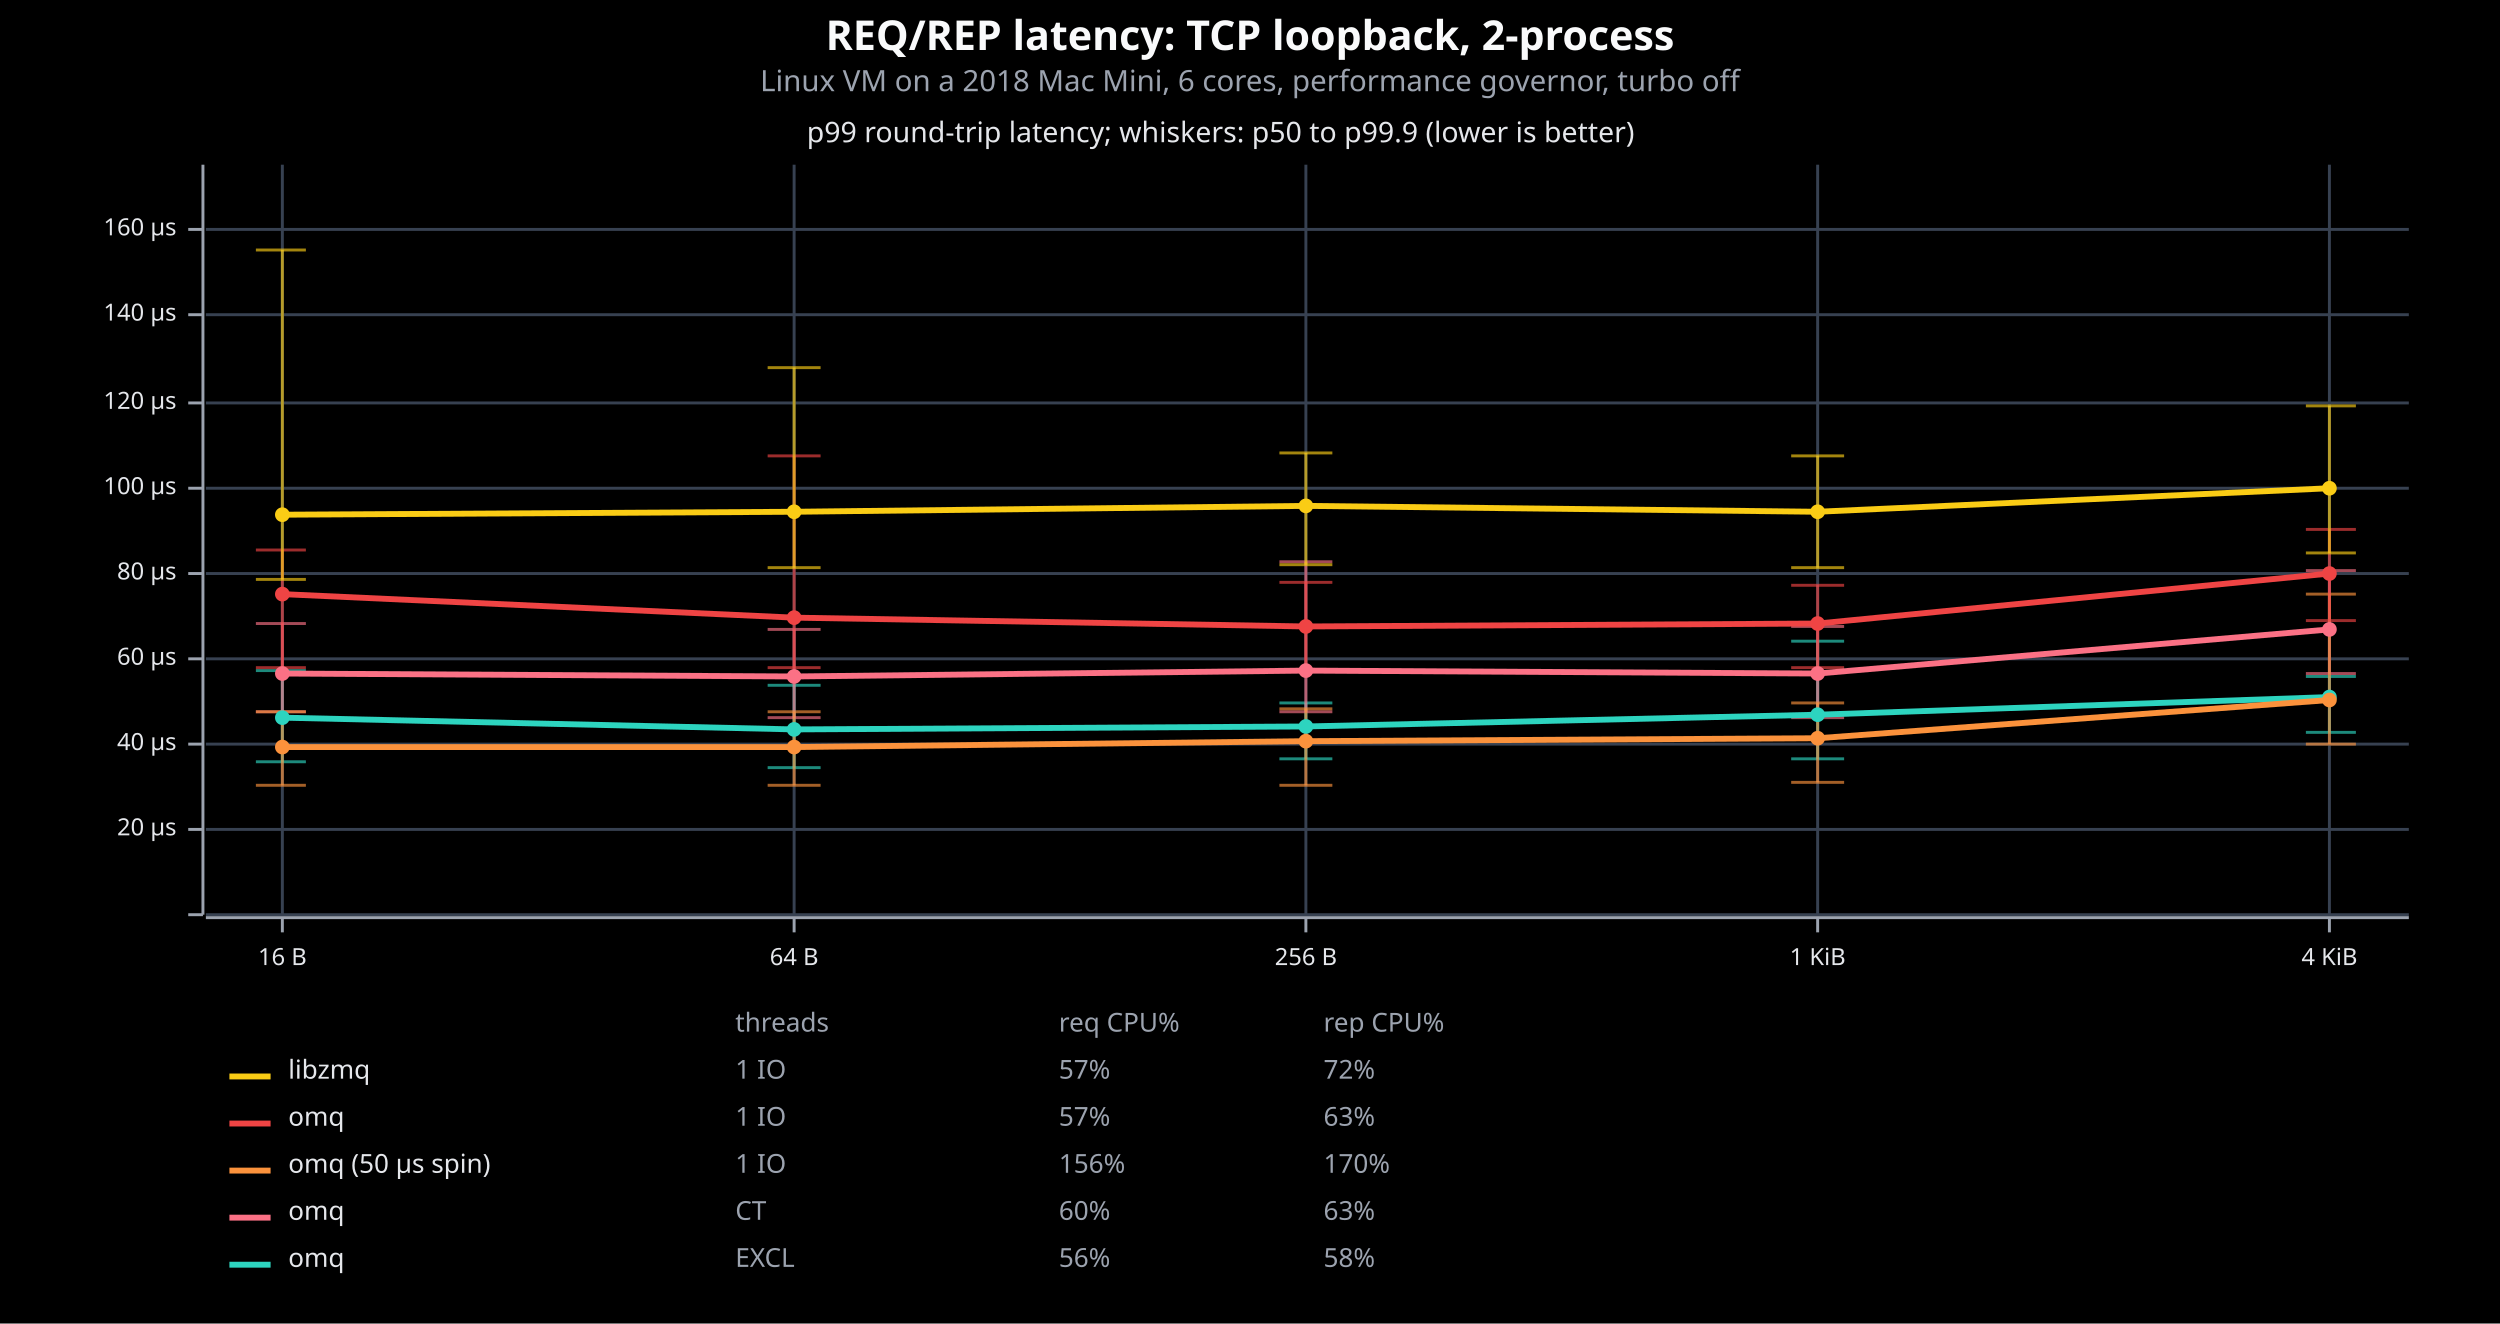
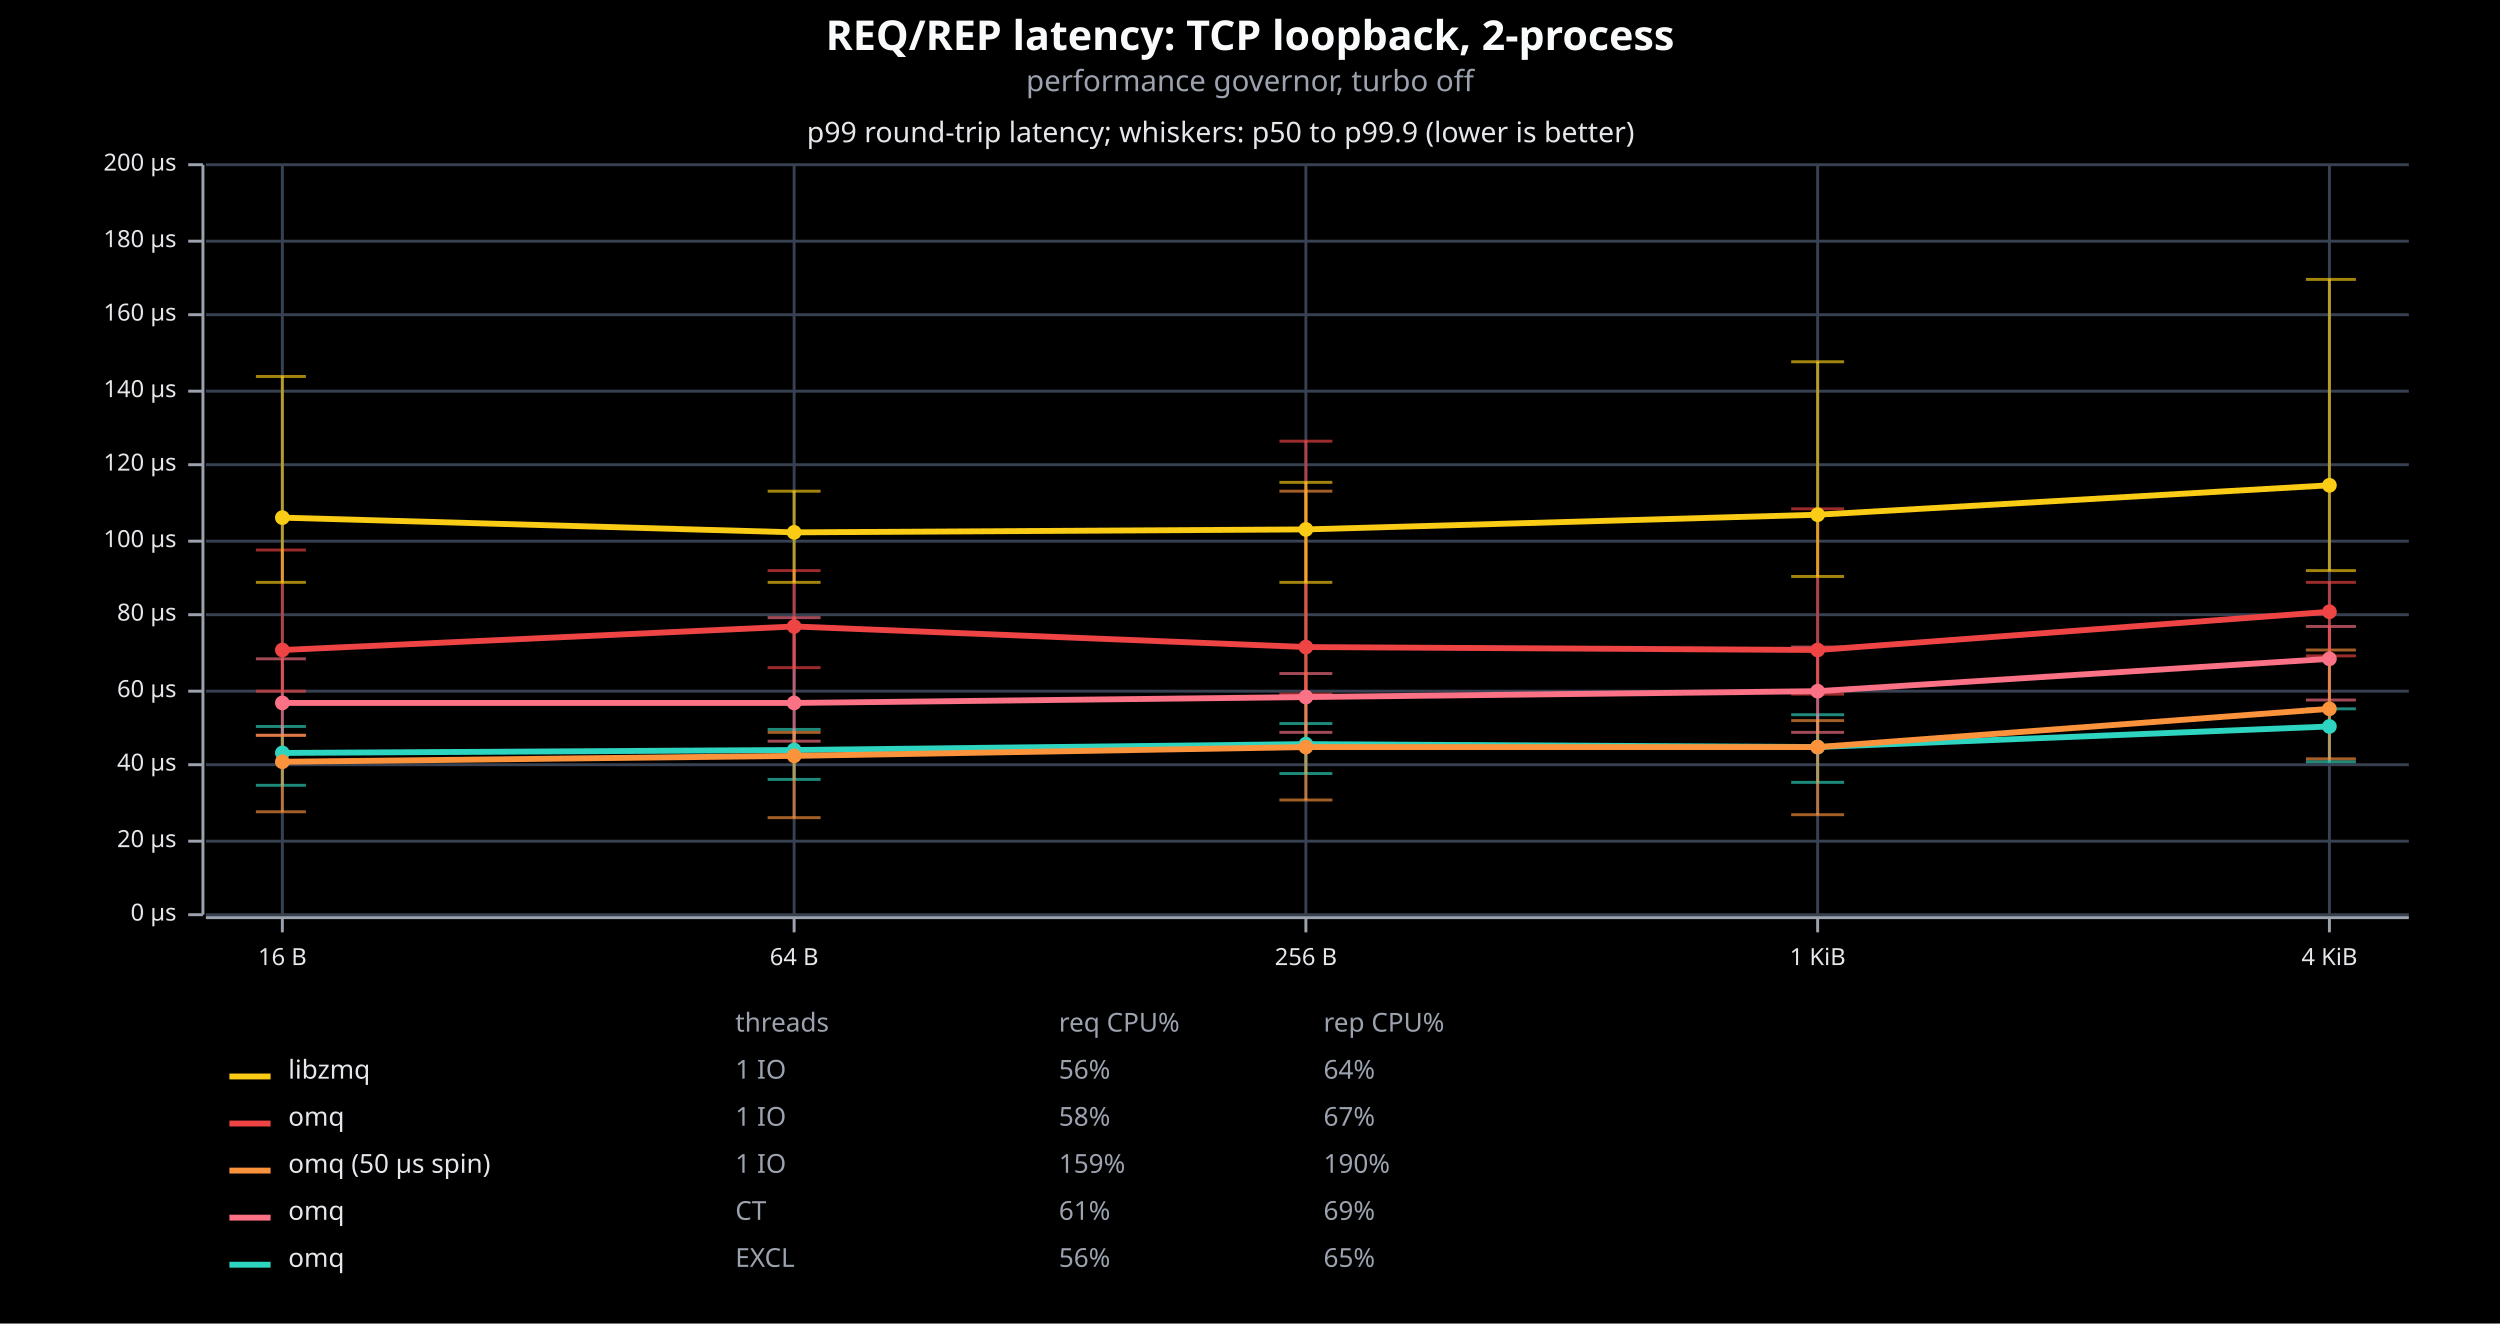
<svg xmlns="http://www.w3.org/2000/svg" viewBox="0 0 850 450" font-family="system-ui, -apple-system, sans-serif">
  <rect x="0" y="0" width="850" height="450" opacity="1" fill="#000000" stroke="none" />
  <text x="425" y="17" text-anchor="middle" font-family="sans-serif" font-size="14" font-weight="bold" fill="#F9FAFB">REQ/REP latency: TCP loopback, 2-process</text>
-   <text x="425" y="31" text-anchor="middle" font-family="sans-serif" font-size="10" fill="#9CA3AF">Linux VM on a 2018 Mac Mini, 6 cores, performance governor, turbo off</text>
+   <text x="425" y="31" text-anchor="middle" font-family="sans-serif" font-size="10" fill="#9CA3AF">performance governor, turbo off</text>
  <text x="415" y="41" dy="0.76em" text-anchor="middle" font-family="sans-serif" font-size="9.677" opacity="1" fill="#E5E7EB">
p99 round-trip latency; whiskers: p50 to p99.9 (lower is better)
</text>
  <line opacity="1" stroke="#374151" stroke-width="1" x1="96" y1="311" x2="96" y2="56" />
  <line opacity="1" stroke="#374151" stroke-width="1" x1="270" y1="311" x2="270" y2="56" />
  <line opacity="1" stroke="#374151" stroke-width="1" x1="444" y1="311" x2="444" y2="56" />
  <line opacity="1" stroke="#374151" stroke-width="1" x1="618" y1="311" x2="618" y2="56" />
  <line opacity="1" stroke="#374151" stroke-width="1" x1="792" y1="311" x2="792" y2="56" />
  <line opacity="1" stroke="#374151" stroke-width="1" x1="70" y1="311" x2="819" y2="311" />
-   <line opacity="1" stroke="#374151" stroke-width="1" x1="70" y1="282" x2="819" y2="282" />
-   <line opacity="1" stroke="#374151" stroke-width="1" x1="70" y1="253" x2="819" y2="253" />
-   <line opacity="1" stroke="#374151" stroke-width="1" x1="70" y1="224" x2="819" y2="224" />
-   <line opacity="1" stroke="#374151" stroke-width="1" x1="70" y1="195" x2="819" y2="195" />
-   <line opacity="1" stroke="#374151" stroke-width="1" x1="70" y1="166" x2="819" y2="166" />
-   <line opacity="1" stroke="#374151" stroke-width="1" x1="70" y1="137" x2="819" y2="137" />
+   <line opacity="1" stroke="#374151" stroke-width="1" x1="70" y1="286" x2="819" y2="286" />
+   <line opacity="1" stroke="#374151" stroke-width="1" x1="70" y1="260" x2="819" y2="260" />
+   <line opacity="1" stroke="#374151" stroke-width="1" x1="70" y1="235" x2="819" y2="235" />
+   <line opacity="1" stroke="#374151" stroke-width="1" x1="70" y1="209" x2="819" y2="209" />
+   <line opacity="1" stroke="#374151" stroke-width="1" x1="70" y1="184" x2="819" y2="184" />
+   <line opacity="1" stroke="#374151" stroke-width="1" x1="70" y1="158" x2="819" y2="158" />
+   <line opacity="1" stroke="#374151" stroke-width="1" x1="70" y1="133" x2="819" y2="133" />
  <line opacity="1" stroke="#374151" stroke-width="1" x1="70" y1="107" x2="819" y2="107" />
-   <line opacity="1" stroke="#374151" stroke-width="1" x1="70" y1="78" x2="819" y2="78" />
+   <line opacity="1" stroke="#374151" stroke-width="1" x1="70" y1="82" x2="819" y2="82" />
+   <line opacity="1" stroke="#374151" stroke-width="1" x1="70" y1="56" x2="819" y2="56" />
  <polyline fill="none" opacity="1" stroke="#9CA3AF" stroke-width="1" points="69,56 69,311 " />
  <text x="60" y="311" dy="0.5ex" text-anchor="end" font-family="sans-serif" font-size="8.065" opacity="1" fill="#E5E7EB">
- 
+ 0 μs
</text>
  <polyline fill="none" opacity="1" stroke="#9CA3AF" stroke-width="1" points="64,311 69,311 " />
-   <text x="60" y="282" dy="0.5ex" text-anchor="end" font-family="sans-serif" font-size="8.065" opacity="1" fill="#E5E7EB">
+   <text x="60" y="286" dy="0.5ex" text-anchor="end" font-family="sans-serif" font-size="8.065" opacity="1" fill="#E5E7EB">
20 μs
</text>
-   <polyline fill="none" opacity="1" stroke="#9CA3AF" stroke-width="1" points="64,282 69,282 " />
-   <text x="60" y="253" dy="0.5ex" text-anchor="end" font-family="sans-serif" font-size="8.065" opacity="1" fill="#E5E7EB">
+   <polyline fill="none" opacity="1" stroke="#9CA3AF" stroke-width="1" points="64,286 69,286 " />
+   <text x="60" y="260" dy="0.5ex" text-anchor="end" font-family="sans-serif" font-size="8.065" opacity="1" fill="#E5E7EB">
40 μs
</text>
-   <polyline fill="none" opacity="1" stroke="#9CA3AF" stroke-width="1" points="64,253 69,253 " />
-   <text x="60" y="224" dy="0.5ex" text-anchor="end" font-family="sans-serif" font-size="8.065" opacity="1" fill="#E5E7EB">
+   <polyline fill="none" opacity="1" stroke="#9CA3AF" stroke-width="1" points="64,260 69,260 " />
+   <text x="60" y="235" dy="0.5ex" text-anchor="end" font-family="sans-serif" font-size="8.065" opacity="1" fill="#E5E7EB">
60 μs
</text>
-   <polyline fill="none" opacity="1" stroke="#9CA3AF" stroke-width="1" points="64,224 69,224 " />
-   <text x="60" y="195" dy="0.5ex" text-anchor="end" font-family="sans-serif" font-size="8.065" opacity="1" fill="#E5E7EB">
+   <polyline fill="none" opacity="1" stroke="#9CA3AF" stroke-width="1" points="64,235 69,235 " />
+   <text x="60" y="209" dy="0.5ex" text-anchor="end" font-family="sans-serif" font-size="8.065" opacity="1" fill="#E5E7EB">
80 μs
</text>
-   <polyline fill="none" opacity="1" stroke="#9CA3AF" stroke-width="1" points="64,195 69,195 " />
-   <text x="60" y="166" dy="0.5ex" text-anchor="end" font-family="sans-serif" font-size="8.065" opacity="1" fill="#E5E7EB">
+   <polyline fill="none" opacity="1" stroke="#9CA3AF" stroke-width="1" points="64,209 69,209 " />
+   <text x="60" y="184" dy="0.5ex" text-anchor="end" font-family="sans-serif" font-size="8.065" opacity="1" fill="#E5E7EB">
100 μs
</text>
-   <polyline fill="none" opacity="1" stroke="#9CA3AF" stroke-width="1" points="64,166 69,166 " />
-   <text x="60" y="137" dy="0.5ex" text-anchor="end" font-family="sans-serif" font-size="8.065" opacity="1" fill="#E5E7EB">
+   <polyline fill="none" opacity="1" stroke="#9CA3AF" stroke-width="1" points="64,184 69,184 " />
+   <text x="60" y="158" dy="0.5ex" text-anchor="end" font-family="sans-serif" font-size="8.065" opacity="1" fill="#E5E7EB">
120 μs
</text>
-   <polyline fill="none" opacity="1" stroke="#9CA3AF" stroke-width="1" points="64,137 69,137 " />
+   <polyline fill="none" opacity="1" stroke="#9CA3AF" stroke-width="1" points="64,158 69,158 " />
+   <text x="60" y="133" dy="0.5ex" text-anchor="end" font-family="sans-serif" font-size="8.065" opacity="1" fill="#E5E7EB">
+ 140 μs
+ </text>
+   <polyline fill="none" opacity="1" stroke="#9CA3AF" stroke-width="1" points="64,133 69,133 " />
  <text x="60" y="107" dy="0.5ex" text-anchor="end" font-family="sans-serif" font-size="8.065" opacity="1" fill="#E5E7EB">
- 140 μs
+ 160 μs
</text>
  <polyline fill="none" opacity="1" stroke="#9CA3AF" stroke-width="1" points="64,107 69,107 " />
-   <text x="60" y="78" dy="0.5ex" text-anchor="end" font-family="sans-serif" font-size="8.065" opacity="1" fill="#E5E7EB">
- 160 μs
- </text>
-   <polyline fill="none" opacity="1" stroke="#9CA3AF" stroke-width="1" points="64,78 69,78 " />
+   <text x="60" y="82" dy="0.5ex" text-anchor="end" font-family="sans-serif" font-size="8.065" opacity="1" fill="#E5E7EB">
+ 180 μs
+ </text>
+   <polyline fill="none" opacity="1" stroke="#9CA3AF" stroke-width="1" points="64,82 69,82 " />
+   <text x="60" y="56" dy="0.5ex" text-anchor="end" font-family="sans-serif" font-size="8.065" opacity="1" fill="#E5E7EB">
+ 200 μs
+ </text>
+   <polyline fill="none" opacity="1" stroke="#9CA3AF" stroke-width="1" points="64,56 69,56 " />
  <polyline fill="none" opacity="1" stroke="#9CA3AF" stroke-width="1" points="70,312 819,312 " />
  <text x="96" y="322" dy="0.76em" text-anchor="middle" font-family="sans-serif" font-size="8.065" opacity="1" fill="#E5E7EB">
16 B
</text>
  <polyline fill="none" opacity="1" stroke="#9CA3AF" stroke-width="1" points="96,312 96,317 " />
  <text x="270" y="322" dy="0.76em" text-anchor="middle" font-family="sans-serif" font-size="8.065" opacity="1" fill="#E5E7EB">
64 B
</text>
  <polyline fill="none" opacity="1" stroke="#9CA3AF" stroke-width="1" points="270,312 270,317 " />
  <text x="444" y="322" dy="0.76em" text-anchor="middle" font-family="sans-serif" font-size="8.065" opacity="1" fill="#E5E7EB">
256 B
</text>
  <polyline fill="none" opacity="1" stroke="#9CA3AF" stroke-width="1" points="444,312 444,317 " />
  <text x="618" y="322" dy="0.76em" text-anchor="middle" font-family="sans-serif" font-size="8.065" opacity="1" fill="#E5E7EB">
1 KiB
</text>
  <polyline fill="none" opacity="1" stroke="#9CA3AF" stroke-width="1" points="618,312 618,317 " />
  <text x="792" y="322" dy="0.76em" text-anchor="middle" font-family="sans-serif" font-size="8.065" opacity="1" fill="#E5E7EB">
4 KiB
</text>
  <polyline fill="none" opacity="1" stroke="#9CA3AF" stroke-width="1" points="792,312 792,317 " />
-   <polyline fill="none" opacity="0.65" stroke="#2DD4BF" stroke-width="1" points="96,259 96,228 " />
-   <polyline fill="none" opacity="0.65" stroke="#2DD4BF" stroke-width="1" points="87,259 104,259 " />
-   <polyline fill="none" opacity="0.65" stroke="#2DD4BF" stroke-width="1" points="87,228 104,228 " />
-   <polyline fill="none" opacity="0.65" stroke="#2DD4BF" stroke-width="1" points="270,261 270,233 " />
-   <polyline fill="none" opacity="0.65" stroke="#2DD4BF" stroke-width="1" points="261,261 279,261 " />
-   <polyline fill="none" opacity="0.65" stroke="#2DD4BF" stroke-width="1" points="261,233 279,233 " />
-   <polyline fill="none" opacity="0.65" stroke="#2DD4BF" stroke-width="1" points="444,258 444,239 " />
-   <polyline fill="none" opacity="0.65" stroke="#2DD4BF" stroke-width="1" points="435,258 453,258 " />
-   <polyline fill="none" opacity="0.65" stroke="#2DD4BF" stroke-width="1" points="435,239 453,239 " />
-   <polyline fill="none" opacity="0.65" stroke="#2DD4BF" stroke-width="1" points="618,258 618,218 " />
-   <polyline fill="none" opacity="0.65" stroke="#2DD4BF" stroke-width="1" points="609,258 627,258 " />
-   <polyline fill="none" opacity="0.65" stroke="#2DD4BF" stroke-width="1" points="609,218 627,218 " />
-   <polyline fill="none" opacity="0.65" stroke="#2DD4BF" stroke-width="1" points="792,249 792,230 " />
-   <polyline fill="none" opacity="0.65" stroke="#2DD4BF" stroke-width="1" points="784,249 801,249 " />
-   <polyline fill="none" opacity="0.65" stroke="#2DD4BF" stroke-width="1" points="784,230 801,230 " />
-   <polyline fill="none" opacity="0.65" stroke="#FB7185" stroke-width="1" points="96,242 96,212 " />
-   <polyline fill="none" opacity="0.65" stroke="#FB7185" stroke-width="1" points="87,242 104,242 " />
-   <polyline fill="none" opacity="0.65" stroke="#FB7185" stroke-width="1" points="87,212 104,212 " />
-   <polyline fill="none" opacity="0.65" stroke="#FB7185" stroke-width="1" points="270,244 270,214 " />
-   <polyline fill="none" opacity="0.65" stroke="#FB7185" stroke-width="1" points="261,244 279,244 " />
-   <polyline fill="none" opacity="0.65" stroke="#FB7185" stroke-width="1" points="261,214 279,214 " />
-   <polyline fill="none" opacity="0.65" stroke="#FB7185" stroke-width="1" points="444,242 444,191 " />
-   <polyline fill="none" opacity="0.65" stroke="#FB7185" stroke-width="1" points="435,242 453,242 " />
-   <polyline fill="none" opacity="0.65" stroke="#FB7185" stroke-width="1" points="435,191 453,191 " />
-   <polyline fill="none" opacity="0.65" stroke="#FB7185" stroke-width="1" points="618,244 618,213 " />
-   <polyline fill="none" opacity="0.65" stroke="#FB7185" stroke-width="1" points="609,244 627,244 " />
-   <polyline fill="none" opacity="0.65" stroke="#FB7185" stroke-width="1" points="609,213 627,213 " />
-   <polyline fill="none" opacity="0.65" stroke="#FB7185" stroke-width="1" points="792,229 792,194 " />
-   <polyline fill="none" opacity="0.65" stroke="#FB7185" stroke-width="1" points="784,229 801,229 " />
-   <polyline fill="none" opacity="0.65" stroke="#FB7185" stroke-width="1" points="784,194 801,194 " />
-   <polyline fill="none" opacity="0.65" stroke="#FB923C" stroke-width="1" points="96,267 96,242 " />
-   <polyline fill="none" opacity="0.65" stroke="#FB923C" stroke-width="1" points="87,267 104,267 " />
-   <polyline fill="none" opacity="0.65" stroke="#FB923C" stroke-width="1" points="87,242 104,242 " />
-   <polyline fill="none" opacity="0.65" stroke="#FB923C" stroke-width="1" points="270,267 270,242 " />
-   <polyline fill="none" opacity="0.65" stroke="#FB923C" stroke-width="1" points="261,267 279,267 " />
-   <polyline fill="none" opacity="0.65" stroke="#FB923C" stroke-width="1" points="261,242 279,242 " />
-   <polyline fill="none" opacity="0.65" stroke="#FB923C" stroke-width="1" points="444,267 444,241 " />
-   <polyline fill="none" opacity="0.65" stroke="#FB923C" stroke-width="1" points="435,267 453,267 " />
-   <polyline fill="none" opacity="0.65" stroke="#FB923C" stroke-width="1" points="435,241 453,241 " />
-   <polyline fill="none" opacity="0.65" stroke="#FB923C" stroke-width="1" points="618,266 618,239 " />
-   <polyline fill="none" opacity="0.65" stroke="#FB923C" stroke-width="1" points="609,266 627,266 " />
-   <polyline fill="none" opacity="0.65" stroke="#FB923C" stroke-width="1" points="609,239 627,239 " />
-   <polyline fill="none" opacity="0.65" stroke="#FB923C" stroke-width="1" points="792,253 792,202 " />
-   <polyline fill="none" opacity="0.65" stroke="#FB923C" stroke-width="1" points="784,253 801,253 " />
-   <polyline fill="none" opacity="0.65" stroke="#FB923C" stroke-width="1" points="784,202 801,202 " />
-   <polyline fill="none" opacity="0.65" stroke="#EF4444" stroke-width="1" points="96,227 96,187 " />
-   <polyline fill="none" opacity="0.65" stroke="#EF4444" stroke-width="1" points="87,227 104,227 " />
+   <polyline fill="none" opacity="0.65" stroke="#2DD4BF" stroke-width="1" points="96,267 96,247 " />
+   <polyline fill="none" opacity="0.65" stroke="#2DD4BF" stroke-width="1" points="87,267 104,267 " />
+   <polyline fill="none" opacity="0.65" stroke="#2DD4BF" stroke-width="1" points="87,247 104,247 " />
+   <polyline fill="none" opacity="0.65" stroke="#2DD4BF" stroke-width="1" points="270,265 270,248 " />
+   <polyline fill="none" opacity="0.65" stroke="#2DD4BF" stroke-width="1" points="261,265 279,265 " />
+   <polyline fill="none" opacity="0.65" stroke="#2DD4BF" stroke-width="1" points="261,248 279,248 " />
+   <polyline fill="none" opacity="0.65" stroke="#2DD4BF" stroke-width="1" points="444,263 444,246 " />
+   <polyline fill="none" opacity="0.65" stroke="#2DD4BF" stroke-width="1" points="435,263 453,263 " />
+   <polyline fill="none" opacity="0.65" stroke="#2DD4BF" stroke-width="1" points="435,246 453,246 " />
+   <polyline fill="none" opacity="0.65" stroke="#2DD4BF" stroke-width="1" points="618,266 618,243 " />
+   <polyline fill="none" opacity="0.65" stroke="#2DD4BF" stroke-width="1" points="609,266 627,266 " />
+   <polyline fill="none" opacity="0.65" stroke="#2DD4BF" stroke-width="1" points="609,243 627,243 " />
+   <polyline fill="none" opacity="0.65" stroke="#2DD4BF" stroke-width="1" points="792,259 792,241 " />
+   <polyline fill="none" opacity="0.65" stroke="#2DD4BF" stroke-width="1" points="784,259 801,259 " />
+   <polyline fill="none" opacity="0.65" stroke="#2DD4BF" stroke-width="1" points="784,241 801,241 " />
+   <polyline fill="none" opacity="0.65" stroke="#FB7185" stroke-width="1" points="96,250 96,224 " />
+   <polyline fill="none" opacity="0.65" stroke="#FB7185" stroke-width="1" points="87,250 104,250 " />
+   <polyline fill="none" opacity="0.65" stroke="#FB7185" stroke-width="1" points="87,224 104,224 " />
+   <polyline fill="none" opacity="0.65" stroke="#FB7185" stroke-width="1" points="270,252 270,210 " />
+   <polyline fill="none" opacity="0.65" stroke="#FB7185" stroke-width="1" points="261,252 279,252 " />
+   <polyline fill="none" opacity="0.65" stroke="#FB7185" stroke-width="1" points="261,210 279,210 " />
+   <polyline fill="none" opacity="0.65" stroke="#FB7185" stroke-width="1" points="444,249 444,229 " />
+   <polyline fill="none" opacity="0.65" stroke="#FB7185" stroke-width="1" points="435,249 453,249 " />
+   <polyline fill="none" opacity="0.65" stroke="#FB7185" stroke-width="1" points="435,229 453,229 " />
+   <polyline fill="none" opacity="0.65" stroke="#FB7185" stroke-width="1" points="618,249 618,220 " />
+   <polyline fill="none" opacity="0.65" stroke="#FB7185" stroke-width="1" points="609,249 627,249 " />
+   <polyline fill="none" opacity="0.65" stroke="#FB7185" stroke-width="1" points="609,220 627,220 " />
+   <polyline fill="none" opacity="0.65" stroke="#FB7185" stroke-width="1" points="792,238 792,213 " />
+   <polyline fill="none" opacity="0.65" stroke="#FB7185" stroke-width="1" points="784,238 801,238 " />
+   <polyline fill="none" opacity="0.65" stroke="#FB7185" stroke-width="1" points="784,213 801,213 " />
+   <polyline fill="none" opacity="0.65" stroke="#FB923C" stroke-width="1" points="96,276 96,250 " />
+   <polyline fill="none" opacity="0.65" stroke="#FB923C" stroke-width="1" points="87,276 104,276 " />
+   <polyline fill="none" opacity="0.65" stroke="#FB923C" stroke-width="1" points="87,250 104,250 " />
+   <polyline fill="none" opacity="0.65" stroke="#FB923C" stroke-width="1" points="270,278 270,249 " />
+   <polyline fill="none" opacity="0.65" stroke="#FB923C" stroke-width="1" points="261,278 279,278 " />
+   <polyline fill="none" opacity="0.65" stroke="#FB923C" stroke-width="1" points="261,249 279,249 " />
+   <polyline fill="none" opacity="0.65" stroke="#FB923C" stroke-width="1" points="444,272 444,167 " />
+   <polyline fill="none" opacity="0.65" stroke="#FB923C" stroke-width="1" points="435,272 453,272 " />
+   <polyline fill="none" opacity="0.65" stroke="#FB923C" stroke-width="1" points="435,167 453,167 " />
+   <polyline fill="none" opacity="0.65" stroke="#FB923C" stroke-width="1" points="618,277 618,245 " />
+   <polyline fill="none" opacity="0.65" stroke="#FB923C" stroke-width="1" points="609,277 627,277 " />
+   <polyline fill="none" opacity="0.65" stroke="#FB923C" stroke-width="1" points="609,245 627,245 " />
+   <polyline fill="none" opacity="0.65" stroke="#FB923C" stroke-width="1" points="792,258 792,221 " />
+   <polyline fill="none" opacity="0.65" stroke="#FB923C" stroke-width="1" points="784,258 801,258 " />
+   <polyline fill="none" opacity="0.65" stroke="#FB923C" stroke-width="1" points="784,221 801,221 " />
+   <polyline fill="none" opacity="0.65" stroke="#EF4444" stroke-width="1" points="96,235 96,187 " />
+   <polyline fill="none" opacity="0.65" stroke="#EF4444" stroke-width="1" points="87,235 104,235 " />
  <polyline fill="none" opacity="0.65" stroke="#EF4444" stroke-width="1" points="87,187 104,187 " />
-   <polyline fill="none" opacity="0.65" stroke="#EF4444" stroke-width="1" points="270,227 270,155 " />
+   <polyline fill="none" opacity="0.65" stroke="#EF4444" stroke-width="1" points="270,227 270,194 " />
  <polyline fill="none" opacity="0.65" stroke="#EF4444" stroke-width="1" points="261,227 279,227 " />
-   <polyline fill="none" opacity="0.65" stroke="#EF4444" stroke-width="1" points="261,155 279,155 " />
-   <polyline fill="none" opacity="0.65" stroke="#EF4444" stroke-width="1" points="444,228 444,198 " />
-   <polyline fill="none" opacity="0.65" stroke="#EF4444" stroke-width="1" points="435,228 453,228 " />
-   <polyline fill="none" opacity="0.65" stroke="#EF4444" stroke-width="1" points="435,198 453,198 " />
-   <polyline fill="none" opacity="0.65" stroke="#EF4444" stroke-width="1" points="618,227 618,199 " />
-   <polyline fill="none" opacity="0.65" stroke="#EF4444" stroke-width="1" points="609,227 627,227 " />
-   <polyline fill="none" opacity="0.65" stroke="#EF4444" stroke-width="1" points="609,199 627,199 " />
-   <polyline fill="none" opacity="0.65" stroke="#EF4444" stroke-width="1" points="792,211 792,180 " />
-   <polyline fill="none" opacity="0.65" stroke="#EF4444" stroke-width="1" points="784,211 801,211 " />
-   <polyline fill="none" opacity="0.65" stroke="#EF4444" stroke-width="1" points="784,180 801,180 " />
-   <polyline fill="none" opacity="0.65" stroke="#FACC15" stroke-width="1" points="96,197 96,85 " />
-   <polyline fill="none" opacity="0.65" stroke="#FACC15" stroke-width="1" points="87,197 104,197 " />
-   <polyline fill="none" opacity="0.65" stroke="#FACC15" stroke-width="1" points="87,85 104,85 " />
-   <polyline fill="none" opacity="0.65" stroke="#FACC15" stroke-width="1" points="270,193 270,125 " />
-   <polyline fill="none" opacity="0.65" stroke="#FACC15" stroke-width="1" points="261,193 279,193 " />
-   <polyline fill="none" opacity="0.65" stroke="#FACC15" stroke-width="1" points="261,125 279,125 " />
-   <polyline fill="none" opacity="0.65" stroke="#FACC15" stroke-width="1" points="444,192 444,154 " />
-   <polyline fill="none" opacity="0.65" stroke="#FACC15" stroke-width="1" points="435,192 453,192 " />
-   <polyline fill="none" opacity="0.65" stroke="#FACC15" stroke-width="1" points="435,154 453,154 " />
-   <polyline fill="none" opacity="0.65" stroke="#FACC15" stroke-width="1" points="618,193 618,155 " />
-   <polyline fill="none" opacity="0.65" stroke="#FACC15" stroke-width="1" points="609,193 627,193 " />
-   <polyline fill="none" opacity="0.65" stroke="#FACC15" stroke-width="1" points="609,155 627,155 " />
-   <polyline fill="none" opacity="0.65" stroke="#FACC15" stroke-width="1" points="792,188 792,138 " />
-   <polyline fill="none" opacity="0.65" stroke="#FACC15" stroke-width="1" points="784,188 801,188 " />
-   <polyline fill="none" opacity="0.65" stroke="#FACC15" stroke-width="1" points="784,138 801,138 " />
-   <polyline fill="none" opacity="1" stroke="#2DD4BF" stroke-width="2" points="96,244 270,248 444,247 618,243 792,237 " />
-   <circle cx="96" cy="244" r="2.5" opacity="1" fill="#2DD4BF" stroke="none" stroke-width="1" />
-   <circle cx="270" cy="248" r="2.5" opacity="1" fill="#2DD4BF" stroke="none" stroke-width="1" />
-   <circle cx="444" cy="247" r="2.5" opacity="1" fill="#2DD4BF" stroke="none" stroke-width="1" />
-   <circle cx="618" cy="243" r="2.5" opacity="1" fill="#2DD4BF" stroke="none" stroke-width="1" />
-   <circle cx="792" cy="237" r="2.5" opacity="1" fill="#2DD4BF" stroke="none" stroke-width="1" />
-   <polyline fill="none" opacity="1" stroke="#FB7185" stroke-width="2" points="96,229 270,230 444,228 618,229 792,214 " />
-   <circle cx="96" cy="229" r="2.5" opacity="1" fill="#FB7185" stroke="none" stroke-width="1" />
-   <circle cx="270" cy="230" r="2.5" opacity="1" fill="#FB7185" stroke="none" stroke-width="1" />
-   <circle cx="444" cy="228" r="2.5" opacity="1" fill="#FB7185" stroke="none" stroke-width="1" />
-   <circle cx="618" cy="229" r="2.5" opacity="1" fill="#FB7185" stroke="none" stroke-width="1" />
-   <circle cx="792" cy="214" r="2.5" opacity="1" fill="#FB7185" stroke="none" stroke-width="1" />
-   <polyline fill="none" opacity="1" stroke="#FB923C" stroke-width="2" points="96,254 270,254 444,252 618,251 792,238 " />
-   <circle cx="96" cy="254" r="2.5" opacity="1" fill="#FB923C" stroke="none" stroke-width="1" />
-   <circle cx="270" cy="254" r="2.5" opacity="1" fill="#FB923C" stroke="none" stroke-width="1" />
-   <circle cx="444" cy="252" r="2.5" opacity="1" fill="#FB923C" stroke="none" stroke-width="1" />
-   <circle cx="618" cy="251" r="2.5" opacity="1" fill="#FB923C" stroke="none" stroke-width="1" />
-   <circle cx="792" cy="238" r="2.5" opacity="1" fill="#FB923C" stroke="none" stroke-width="1" />
-   <polyline fill="none" opacity="1" stroke="#EF4444" stroke-width="2" points="96,202 270,210 444,213 618,212 792,195 " />
-   <circle cx="96" cy="202" r="2.5" opacity="1" fill="#EF4444" stroke="none" stroke-width="1" />
-   <circle cx="270" cy="210" r="2.5" opacity="1" fill="#EF4444" stroke="none" stroke-width="1" />
-   <circle cx="444" cy="213" r="2.5" opacity="1" fill="#EF4444" stroke="none" stroke-width="1" />
-   <circle cx="618" cy="212" r="2.5" opacity="1" fill="#EF4444" stroke="none" stroke-width="1" />
-   <circle cx="792" cy="195" r="2.5" opacity="1" fill="#EF4444" stroke="none" stroke-width="1" />
-   <polyline fill="none" opacity="1" stroke="#FACC15" stroke-width="2" points="96,175 270,174 444,172 618,174 792,166 " />
-   <circle cx="96" cy="175" r="2.5" opacity="1" fill="#FACC15" stroke="none" stroke-width="1" />
-   <circle cx="270" cy="174" r="2.5" opacity="1" fill="#FACC15" stroke="none" stroke-width="1" />
-   <circle cx="444" cy="172" r="2.5" opacity="1" fill="#FACC15" stroke="none" stroke-width="1" />
-   <circle cx="618" cy="174" r="2.5" opacity="1" fill="#FACC15" stroke="none" stroke-width="1" />
-   <circle cx="792" cy="166" r="2.5" opacity="1" fill="#FACC15" stroke="none" stroke-width="1" />
+   <polyline fill="none" opacity="0.65" stroke="#EF4444" stroke-width="1" points="261,194 279,194 " />
+   <polyline fill="none" opacity="0.65" stroke="#EF4444" stroke-width="1" points="444,236 444,150 " />
+   <polyline fill="none" opacity="0.65" stroke="#EF4444" stroke-width="1" points="435,236 453,236 " />
+   <polyline fill="none" opacity="0.65" stroke="#EF4444" stroke-width="1" points="435,150 453,150 " />
+   <polyline fill="none" opacity="0.65" stroke="#EF4444" stroke-width="1" points="618,236 618,173 " />
+   <polyline fill="none" opacity="0.65" stroke="#EF4444" stroke-width="1" points="609,236 627,236 " />
+   <polyline fill="none" opacity="0.65" stroke="#EF4444" stroke-width="1" points="609,173 627,173 " />
+   <polyline fill="none" opacity="0.65" stroke="#EF4444" stroke-width="1" points="792,223 792,198 " />
+   <polyline fill="none" opacity="0.65" stroke="#EF4444" stroke-width="1" points="784,223 801,223 " />
+   <polyline fill="none" opacity="0.65" stroke="#EF4444" stroke-width="1" points="784,198 801,198 " />
+   <polyline fill="none" opacity="0.65" stroke="#FACC15" stroke-width="1" points="96,198 96,128 " />
+   <polyline fill="none" opacity="0.65" stroke="#FACC15" stroke-width="1" points="87,198 104,198 " />
+   <polyline fill="none" opacity="0.65" stroke="#FACC15" stroke-width="1" points="87,128 104,128 " />
+   <polyline fill="none" opacity="0.65" stroke="#FACC15" stroke-width="1" points="270,198 270,167 " />
+   <polyline fill="none" opacity="0.65" stroke="#FACC15" stroke-width="1" points="261,198 279,198 " />
+   <polyline fill="none" opacity="0.65" stroke="#FACC15" stroke-width="1" points="261,167 279,167 " />
+   <polyline fill="none" opacity="0.65" stroke="#FACC15" stroke-width="1" points="444,198 444,164 " />
+   <polyline fill="none" opacity="0.65" stroke="#FACC15" stroke-width="1" points="435,198 453,198 " />
+   <polyline fill="none" opacity="0.65" stroke="#FACC15" stroke-width="1" points="435,164 453,164 " />
+   <polyline fill="none" opacity="0.65" stroke="#FACC15" stroke-width="1" points="618,196 618,123 " />
+   <polyline fill="none" opacity="0.65" stroke="#FACC15" stroke-width="1" points="609,196 627,196 " />
+   <polyline fill="none" opacity="0.65" stroke="#FACC15" stroke-width="1" points="609,123 627,123 " />
+   <polyline fill="none" opacity="0.65" stroke="#FACC15" stroke-width="1" points="792,194 792,95 " />
+   <polyline fill="none" opacity="0.65" stroke="#FACC15" stroke-width="1" points="784,194 801,194 " />
+   <polyline fill="none" opacity="0.65" stroke="#FACC15" stroke-width="1" points="784,95 801,95 " />
+   <polyline fill="none" opacity="1" stroke="#2DD4BF" stroke-width="2" points="96,256 270,255 444,253 618,254 792,247 " />
+   <circle cx="96" cy="256" r="2.5" opacity="1" fill="#2DD4BF" stroke="none" stroke-width="1" />
+   <circle cx="270" cy="255" r="2.5" opacity="1" fill="#2DD4BF" stroke="none" stroke-width="1" />
+   <circle cx="444" cy="253" r="2.5" opacity="1" fill="#2DD4BF" stroke="none" stroke-width="1" />
+   <circle cx="618" cy="254" r="2.5" opacity="1" fill="#2DD4BF" stroke="none" stroke-width="1" />
+   <circle cx="792" cy="247" r="2.5" opacity="1" fill="#2DD4BF" stroke="none" stroke-width="1" />
+   <polyline fill="none" opacity="1" stroke="#FB7185" stroke-width="2" points="96,239 270,239 444,237 618,235 792,224 " />
+   <circle cx="96" cy="239" r="2.5" opacity="1" fill="#FB7185" stroke="none" stroke-width="1" />
+   <circle cx="270" cy="239" r="2.5" opacity="1" fill="#FB7185" stroke="none" stroke-width="1" />
+   <circle cx="444" cy="237" r="2.5" opacity="1" fill="#FB7185" stroke="none" stroke-width="1" />
+   <circle cx="618" cy="235" r="2.5" opacity="1" fill="#FB7185" stroke="none" stroke-width="1" />
+   <circle cx="792" cy="224" r="2.5" opacity="1" fill="#FB7185" stroke="none" stroke-width="1" />
+   <polyline fill="none" opacity="1" stroke="#FB923C" stroke-width="2" points="96,259 270,257 444,254 618,254 792,241 " />
+   <circle cx="96" cy="259" r="2.5" opacity="1" fill="#FB923C" stroke="none" stroke-width="1" />
+   <circle cx="270" cy="257" r="2.5" opacity="1" fill="#FB923C" stroke="none" stroke-width="1" />
+   <circle cx="444" cy="254" r="2.5" opacity="1" fill="#FB923C" stroke="none" stroke-width="1" />
+   <circle cx="618" cy="254" r="2.5" opacity="1" fill="#FB923C" stroke="none" stroke-width="1" />
+   <circle cx="792" cy="241" r="2.5" opacity="1" fill="#FB923C" stroke="none" stroke-width="1" />
+   <polyline fill="none" opacity="1" stroke="#EF4444" stroke-width="2" points="96,221 270,213 444,220 618,221 792,208 " />
+   <circle cx="96" cy="221" r="2.5" opacity="1" fill="#EF4444" stroke="none" stroke-width="1" />
+   <circle cx="270" cy="213" r="2.5" opacity="1" fill="#EF4444" stroke="none" stroke-width="1" />
+   <circle cx="444" cy="220" r="2.5" opacity="1" fill="#EF4444" stroke="none" stroke-width="1" />
+   <circle cx="618" cy="221" r="2.5" opacity="1" fill="#EF4444" stroke="none" stroke-width="1" />
+   <circle cx="792" cy="208" r="2.5" opacity="1" fill="#EF4444" stroke="none" stroke-width="1" />
+   <polyline fill="none" opacity="1" stroke="#FACC15" stroke-width="2" points="96,176 270,181 444,180 618,175 792,165 " />
+   <circle cx="96" cy="176" r="2.5" opacity="1" fill="#FACC15" stroke="none" stroke-width="1" />
+   <circle cx="270" cy="181" r="2.5" opacity="1" fill="#FACC15" stroke="none" stroke-width="1" />
+   <circle cx="444" cy="180" r="2.5" opacity="1" fill="#FACC15" stroke="none" stroke-width="1" />
+   <circle cx="618" cy="175" r="2.5" opacity="1" fill="#FACC15" stroke="none" stroke-width="1" />
+   <circle cx="792" cy="165" r="2.5" opacity="1" fill="#FACC15" stroke="none" stroke-width="1" />
  <text x="250" y="344" dy="0.76em" text-anchor="start" font-family="sans-serif" font-size="8.871" opacity="1" fill="#9CA3AF">
threads
</text>
  <text x="360" y="344" dy="0.76em" text-anchor="start" font-family="sans-serif" font-size="8.871" opacity="1" fill="#9CA3AF">
req CPU%
</text>
  <text x="450" y="344" dy="0.76em" text-anchor="start" font-family="sans-serif" font-size="8.871" opacity="1" fill="#9CA3AF">
rep CPU%
</text>
  <polyline fill="none" opacity="1" stroke="#FACC15" stroke-width="2" points="78,366 92,366 " />
  <text x="98" y="360" dy="0.76em" text-anchor="start" font-family="sans-serif" font-size="8.871" opacity="1" fill="#E5E7EB">
libzmq
</text>
  <text x="250" y="360" dy="0.76em" text-anchor="start" font-family="sans-serif" font-size="8.871" opacity="1" fill="#9CA3AF">
1 IO
</text>
  <text x="360" y="360" dy="0.76em" text-anchor="start" font-family="sans-serif" font-size="8.871" opacity="1" fill="#9CA3AF">
- 57%
+ 56%
</text>
  <text x="450" y="360" dy="0.76em" text-anchor="start" font-family="sans-serif" font-size="8.871" opacity="1" fill="#9CA3AF">
- 72%
+ 64%
</text>
  <polyline fill="none" opacity="1" stroke="#EF4444" stroke-width="2" points="78,382 92,382 " />
  <text x="98" y="376" dy="0.76em" text-anchor="start" font-family="sans-serif" font-size="8.871" opacity="1" fill="#E5E7EB">
omq
</text>
  <text x="250" y="376" dy="0.76em" text-anchor="start" font-family="sans-serif" font-size="8.871" opacity="1" fill="#9CA3AF">
1 IO
</text>
  <text x="360" y="376" dy="0.76em" text-anchor="start" font-family="sans-serif" font-size="8.871" opacity="1" fill="#9CA3AF">
- 57%
+ 58%
</text>
  <text x="450" y="376" dy="0.76em" text-anchor="start" font-family="sans-serif" font-size="8.871" opacity="1" fill="#9CA3AF">
- 63%
+ 67%
</text>
  <polyline fill="none" opacity="1" stroke="#FB923C" stroke-width="2" points="78,398 92,398 " />
  <text x="98" y="392" dy="0.76em" text-anchor="start" font-family="sans-serif" font-size="8.871" opacity="1" fill="#E5E7EB">
omq (50 μs spin)
</text>
  <text x="250" y="392" dy="0.76em" text-anchor="start" font-family="sans-serif" font-size="8.871" opacity="1" fill="#9CA3AF">
1 IO
</text>
  <text x="360" y="392" dy="0.76em" text-anchor="start" font-family="sans-serif" font-size="8.871" opacity="1" fill="#9CA3AF">
- 156%
+ 159%
</text>
  <text x="450" y="392" dy="0.76em" text-anchor="start" font-family="sans-serif" font-size="8.871" opacity="1" fill="#9CA3AF">
- 170%
+ 190%
</text>
  <polyline fill="none" opacity="1" stroke="#FB7185" stroke-width="2" points="78,414 92,414 " />
  <text x="98" y="408" dy="0.76em" text-anchor="start" font-family="sans-serif" font-size="8.871" opacity="1" fill="#E5E7EB">
omq
</text>
  <text x="250" y="408" dy="0.76em" text-anchor="start" font-family="sans-serif" font-size="8.871" opacity="1" fill="#9CA3AF">
CT
</text>
  <text x="360" y="408" dy="0.76em" text-anchor="start" font-family="sans-serif" font-size="8.871" opacity="1" fill="#9CA3AF">
- 60%
+ 61%
</text>
  <text x="450" y="408" dy="0.76em" text-anchor="start" font-family="sans-serif" font-size="8.871" opacity="1" fill="#9CA3AF">
- 63%
+ 69%
</text>
  <polyline fill="none" opacity="1" stroke="#2DD4BF" stroke-width="2" points="78,430 92,430 " />
  <text x="98" y="424" dy="0.76em" text-anchor="start" font-family="sans-serif" font-size="8.871" opacity="1" fill="#E5E7EB">
omq
</text>
  <text x="250" y="424" dy="0.76em" text-anchor="start" font-family="sans-serif" font-size="8.871" opacity="1" fill="#9CA3AF">
EXCL
</text>
  <text x="360" y="424" dy="0.76em" text-anchor="start" font-family="sans-serif" font-size="8.871" opacity="1" fill="#9CA3AF">
56%
</text>
  <text x="450" y="424" dy="0.76em" text-anchor="start" font-family="sans-serif" font-size="8.871" opacity="1" fill="#9CA3AF">
- 58%
+ 65%
</text>
</svg>
